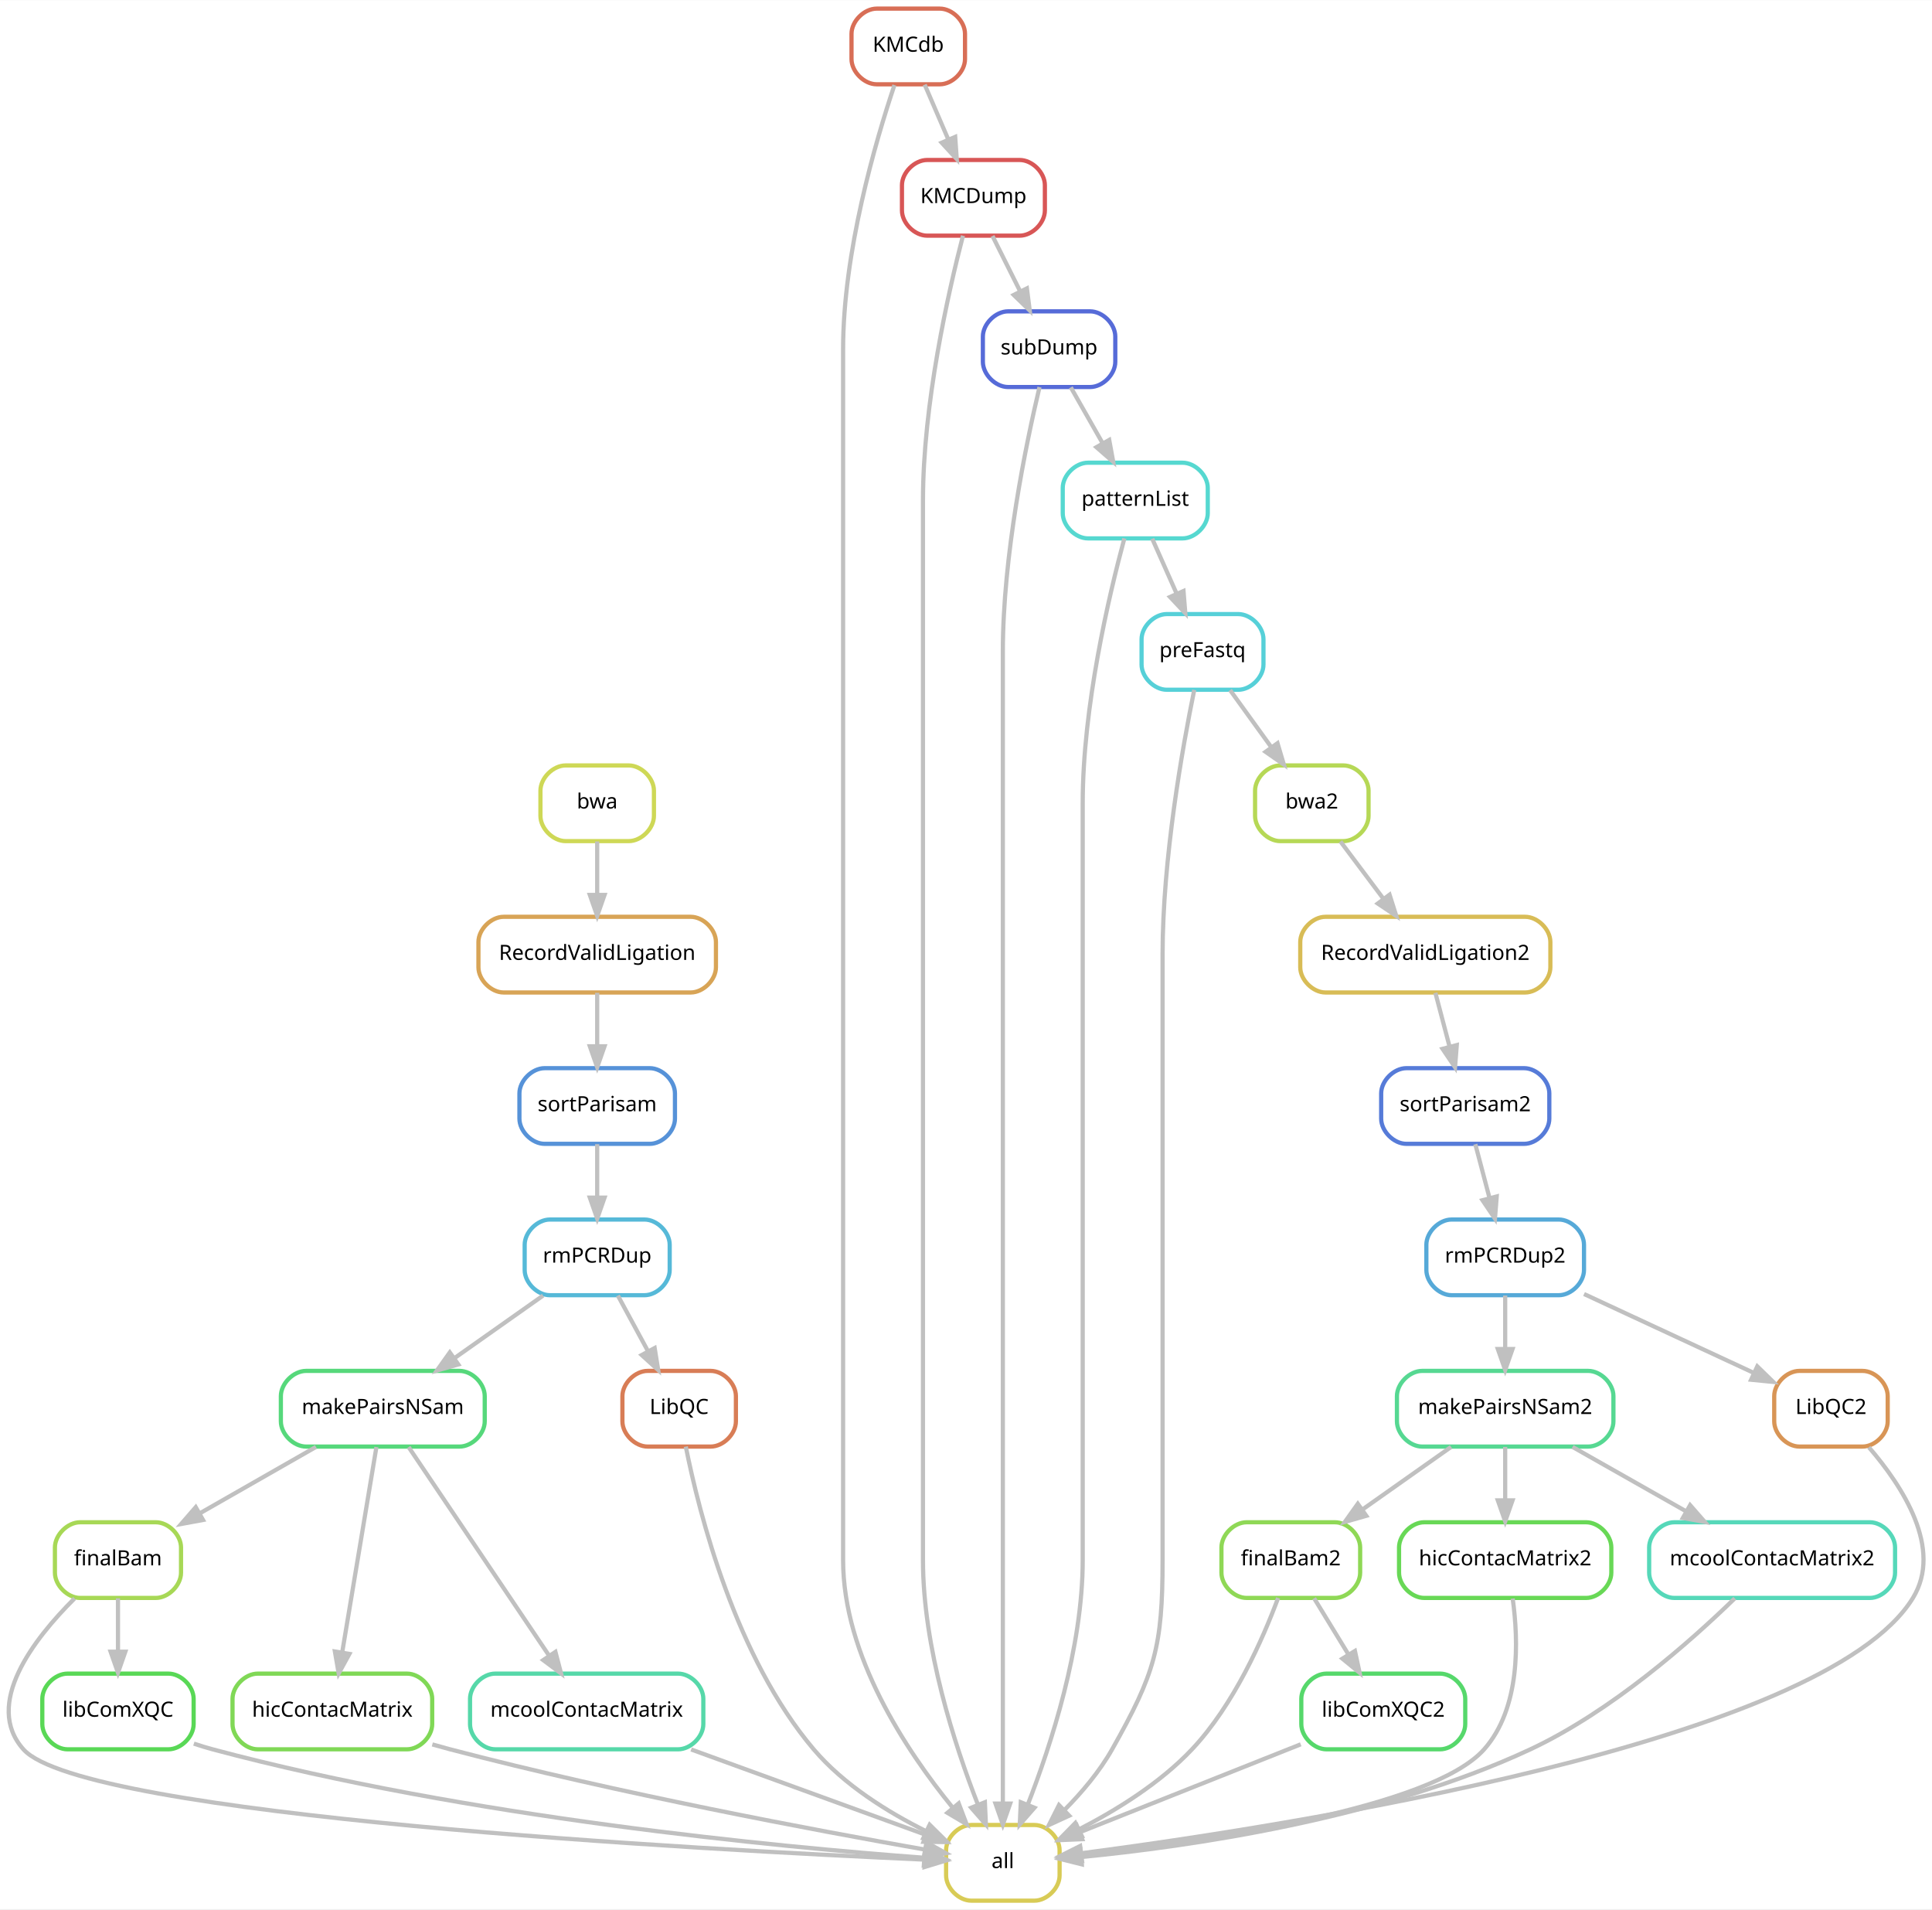
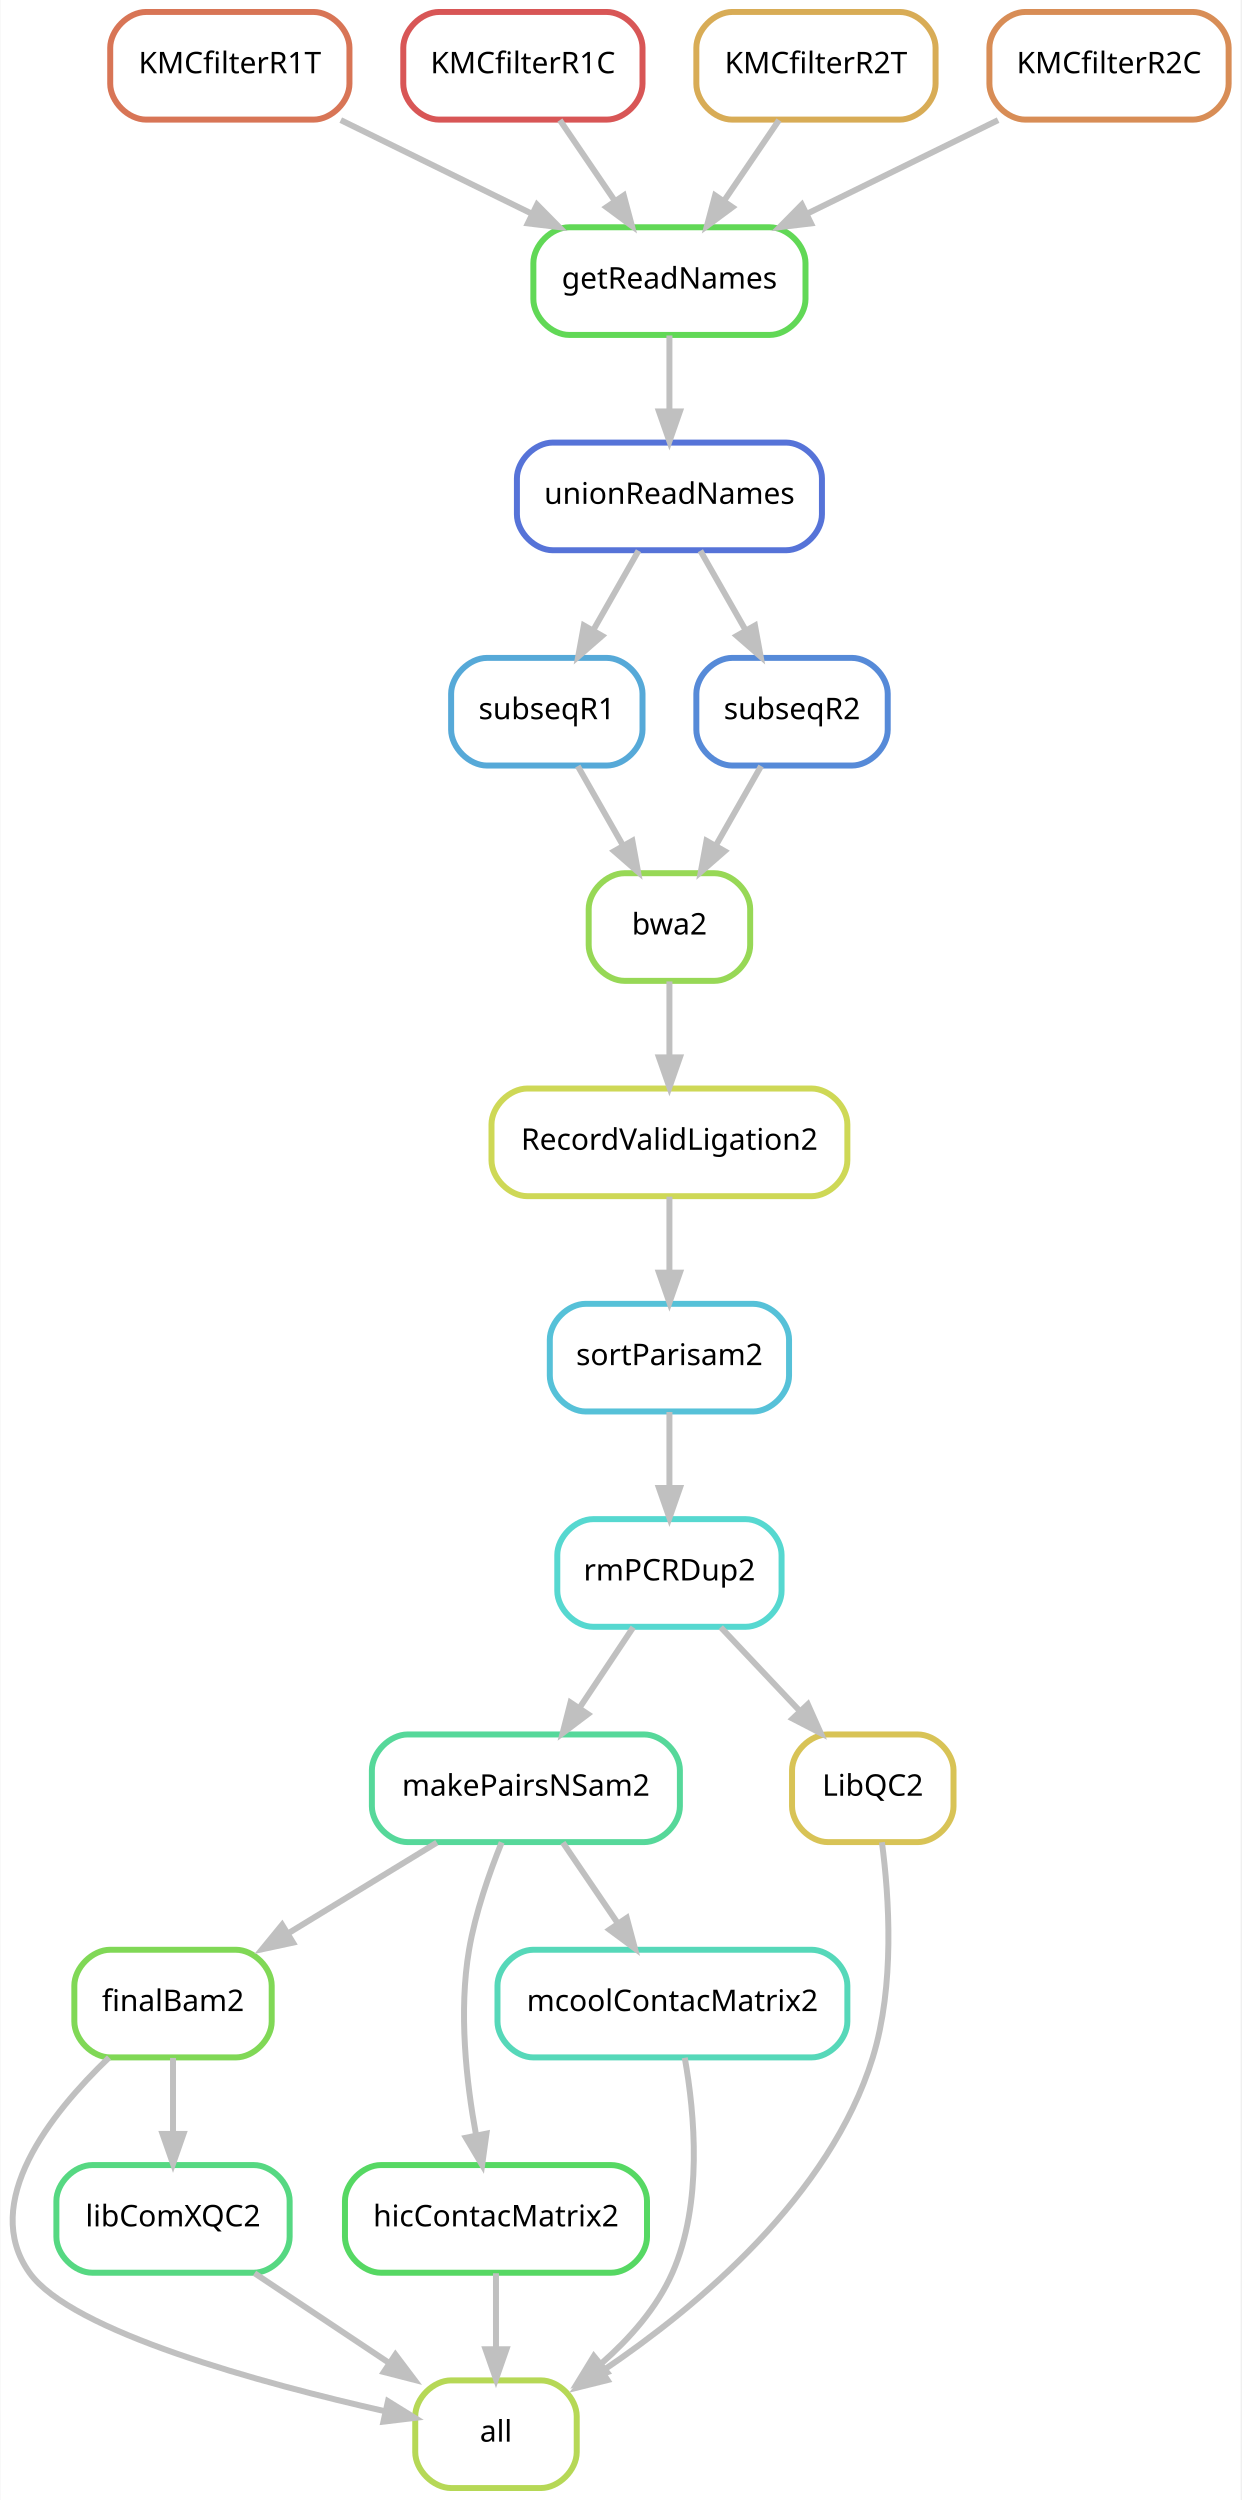
- <svg xmlns="http://www.w3.org/2000/svg" width="919pt" height="908pt" viewBox="0.00 0.00 919.20 908.00">
-   <g id="graph0" class="graph" transform="scale(1 1) rotate(0) translate(4 904)">
-     <polygon fill="#ffffff" stroke="transparent" points="-4,4 -4,-904 915.196,-904 915.196,4 -4,4" />
+ <svg xmlns="http://www.w3.org/2000/svg" width="415pt" height="836pt" viewBox="0.00 0.00 414.71 836.00">
+   <g id="graph0" class="graph" transform="scale(1 1) rotate(0) translate(4 832)">
+     <polygon fill="#ffffff" stroke="transparent" points="-4,4 -4,-832 410.711,-832 410.711,4 -4,4" />
    <g id="node1" class="node">
-       <path fill="none" stroke="#d8cb56" stroke-width="2" d="M488.128,-36C488.128,-36 458.128,-36 458.128,-36 452.128,-36 446.128,-30 446.128,-24 446.128,-24 446.128,-12 446.128,-12 446.128,-6 452.128,0 458.128,0 458.128,0 488.128,0 488.128,0 494.128,0 500.128,-6 500.128,-12 500.128,-12 500.128,-24 500.128,-24 500.128,-30 494.128,-36 488.128,-36" />
-       <text text-anchor="middle" x="473.128" y="-15.5" font-family="sans" font-size="10.00" fill="#000000">all</text>
+       <path fill="none" stroke="#b6d856" stroke-width="2" d="M176.711,-36C176.711,-36 146.711,-36 146.711,-36 140.711,-36 134.711,-30 134.711,-24 134.711,-24 134.711,-12 134.711,-12 134.711,-6 140.711,0 146.711,0 146.711,0 176.711,0 176.711,0 182.711,0 188.711,-6 188.711,-12 188.711,-12 188.711,-24 188.711,-24 188.711,-30 182.711,-36 176.711,-36" />
+       <text text-anchor="middle" x="161.711" y="-15.5" font-family="sans" font-size="10.00" fill="#000000">all</text>
    </g>
    <g id="node2" class="node">
-       <path fill="none" stroke="#a7d856" stroke-width="2" d="M70.128,-180C70.128,-180 34.128,-180 34.128,-180 28.128,-180 22.128,-174 22.128,-168 22.128,-168 22.128,-156 22.128,-156 22.128,-150 28.128,-144 34.128,-144 34.128,-144 70.128,-144 70.128,-144 76.128,-144 82.128,-150 82.128,-156 82.128,-156 82.128,-168 82.128,-168 82.128,-174 76.128,-180 70.128,-180" />
-       <text text-anchor="middle" x="52.128" y="-159.5" font-family="sans" font-size="10.00" fill="#000000">finalBam</text>
+       <path fill="none" stroke="#80d856" stroke-width="2" d="M74.711,-180C74.711,-180 32.711,-180 32.711,-180 26.711,-180 20.711,-174 20.711,-168 20.711,-168 20.711,-156 20.711,-156 20.711,-150 26.711,-144 32.711,-144 32.711,-144 74.711,-144 74.711,-144 80.711,-144 86.711,-150 86.711,-156 86.711,-156 86.711,-168 86.711,-168 86.711,-174 80.711,-180 74.711,-180" />
+       <text text-anchor="middle" x="53.711" y="-159.5" font-family="sans" font-size="10.00" fill="#000000">finalBam2</text>
+     </g>
+     <g id="edge5" class="edge">
+       <path fill="none" stroke="#c0c0c0" stroke-width="2" d="M32.318,-143.96C12.713,-125.202 -10.929,-95.368 5.711,-72 19.763,-52.265 83.29,-35.046 124.817,-25.626" />
+       <polygon fill="#c0c0c0" stroke="#c0c0c0" stroke-width="2" points="125.595,-29.038 134.601,-23.458 124.081,-22.204 125.595,-29.038" />
+     </g>
+     <g id="node17" class="node">
+       <path fill="none" stroke="#56d882" stroke-width="2" d="M80.711,-108C80.711,-108 26.711,-108 26.711,-108 20.711,-108 14.711,-102 14.711,-96 14.711,-96 14.711,-84 14.711,-84 14.711,-78 20.711,-72 26.711,-72 26.711,-72 80.711,-72 80.711,-72 86.711,-72 92.711,-78 92.711,-84 92.711,-84 92.711,-96 92.711,-96 92.711,-102 86.711,-108 80.711,-108" />
+       <text text-anchor="middle" x="53.711" y="-87.5" font-family="sans" font-size="10.00" fill="#000000">libComXQC2</text>
+     </g>
+     <g id="edge21" class="edge">
+       <path fill="none" stroke="#c0c0c0" stroke-width="2" d="M53.711,-143.831C53.711,-136.131 53.711,-126.974 53.711,-118.417" />
+       <polygon fill="#c0c0c0" stroke="#c0c0c0" stroke-width="2" points="57.211,-118.413 53.711,-108.413 50.211,-118.413 57.211,-118.413" />
+     </g>
+     <g id="node3" class="node">
+       <path fill="none" stroke="#56d89a" stroke-width="2" d="M211.211,-252C211.211,-252 132.211,-252 132.211,-252 126.211,-252 120.211,-246 120.211,-240 120.211,-240 120.211,-228 120.211,-228 120.211,-222 126.211,-216 132.211,-216 132.211,-216 211.211,-216 211.211,-216 217.211,-216 223.211,-222 223.211,-228 223.211,-228 223.211,-240 223.211,-240 223.211,-246 217.211,-252 211.211,-252" />
+       <text text-anchor="middle" x="171.711" y="-231.5" font-family="sans" font-size="10.00" fill="#000000">makePairsNSam2</text>
+     </g>
+     <g id="edge6" class="edge">
+       <path fill="none" stroke="#c0c0c0" stroke-width="2" d="M141.935,-215.831C126.842,-206.622 108.335,-195.33 92.177,-185.471" />
+       <polygon fill="#c0c0c0" stroke="#c0c0c0" stroke-width="2" points="93.837,-182.384 83.478,-180.163 90.191,-188.359 93.837,-182.384" />
+     </g>
+     <g id="node18" class="node">
+       <path fill="none" stroke="#56d863" stroke-width="2" d="M200.211,-108C200.211,-108 123.211,-108 123.211,-108 117.211,-108 111.211,-102 111.211,-96 111.211,-96 111.211,-84 111.211,-84 111.211,-78 117.211,-72 123.211,-72 123.211,-72 200.211,-72 200.211,-72 206.211,-72 212.211,-78 212.211,-84 212.211,-84 212.211,-96 212.211,-96 212.211,-102 206.211,-108 200.211,-108" />
+       <text text-anchor="middle" x="161.711" y="-87.5" font-family="sans" font-size="10.00" fill="#000000">hicContacMatrix2</text>
+     </g>
+     <g id="edge22" class="edge">
+       <path fill="none" stroke="#c0c0c0" stroke-width="2" d="M163.619,-215.917C159.455,-205.618 154.819,-192.344 152.711,-180 149.191,-159.394 151.766,-135.881 155.049,-118.057" />
+       <polygon fill="#c0c0c0" stroke="#c0c0c0" stroke-width="2" points="158.525,-118.524 157.079,-108.028 151.664,-117.135 158.525,-118.524" />
+     </g>
+     <g id="node19" class="node">
+       <path fill="none" stroke="#56d8b9" stroke-width="2" d="M267.211,-180C267.211,-180 174.211,-180 174.211,-180 168.211,-180 162.211,-174 162.211,-168 162.211,-168 162.211,-156 162.211,-156 162.211,-150 168.211,-144 174.211,-144 174.211,-144 267.211,-144 267.211,-144 273.211,-144 279.211,-150 279.211,-156 279.211,-156 279.211,-168 279.211,-168 279.211,-174 273.211,-180 267.211,-180" />
+       <text text-anchor="middle" x="220.711" y="-159.5" font-family="sans" font-size="10.00" fill="#000000">mcoolContacMatrix2</text>
+     </g>
+     <g id="edge23" class="edge">
+       <path fill="none" stroke="#c0c0c0" stroke-width="2" d="M184.076,-215.831C189.662,-207.623 196.374,-197.761 202.518,-188.732" />
+       <polygon fill="#c0c0c0" stroke="#c0c0c0" stroke-width="2" points="205.447,-190.65 208.18,-180.413 199.66,-186.711 205.447,-190.65" />
+     </g>
+     <g id="node4" class="node">
+       <path fill="none" stroke="#56d8d0" stroke-width="2" d="M245.211,-324C245.211,-324 194.211,-324 194.211,-324 188.211,-324 182.211,-318 182.211,-312 182.211,-312 182.211,-300 182.211,-300 182.211,-294 188.211,-288 194.211,-288 194.211,-288 245.211,-288 245.211,-288 251.211,-288 257.211,-294 257.211,-300 257.211,-300 257.211,-312 257.211,-312 257.211,-318 251.211,-324 245.211,-324" />
+       <text text-anchor="middle" x="219.711" y="-303.5" font-family="sans" font-size="10.00" fill="#000000">rmPCRDup2</text>
    </g>
    <g id="edge7" class="edge">
-       <path fill="none" stroke="#c0c0c0" stroke-width="2" d="M31.486,-143.772C11.899,-124.312 -11.929,-93.393 7.128,-72 35.541,-40.104 330.35,-24.22 435.843,-19.525" />
-       <polygon fill="#c0c0c0" stroke="#c0c0c0" stroke-width="2" points="436.186,-23.014 446.024,-19.081 435.881,-16.02 436.186,-23.014" />
+       <path fill="none" stroke="#c0c0c0" stroke-width="2" d="M207.599,-287.831C202.183,-279.708 195.687,-269.964 189.719,-261.012" />
+       <polygon fill="#c0c0c0" stroke="#c0c0c0" stroke-width="2" points="192.446,-258.792 183.987,-252.413 186.621,-262.675 192.446,-258.792" />
+     </g>
+     <g id="node16" class="node">
+       <path fill="none" stroke="#d8c356" stroke-width="2" d="M302.711,-252C302.711,-252 272.711,-252 272.711,-252 266.711,-252 260.711,-246 260.711,-240 260.711,-240 260.711,-228 260.711,-228 260.711,-222 266.711,-216 272.711,-216 272.711,-216 302.711,-216 302.711,-216 308.711,-216 314.711,-222 314.711,-228 314.711,-228 314.711,-240 314.711,-240 314.711,-246 308.711,-252 302.711,-252" />
+       <text text-anchor="middle" x="287.711" y="-231.5" font-family="sans" font-size="10.00" fill="#000000">LibQC2</text>
+     </g>
+     <g id="edge20" class="edge">
+       <path fill="none" stroke="#c0c0c0" stroke-width="2" d="M236.87,-287.831C244.862,-279.369 254.515,-269.149 263.253,-259.897" />
+       <polygon fill="#c0c0c0" stroke="#c0c0c0" stroke-width="2" points="265.999,-262.087 270.321,-252.413 260.91,-257.28 265.999,-262.087" />
+     </g>
+     <g id="node5" class="node">
+       <path fill="none" stroke="#56c1d8" stroke-width="2" d="M247.711,-396C247.711,-396 191.711,-396 191.711,-396 185.711,-396 179.711,-390 179.711,-384 179.711,-384 179.711,-372 179.711,-372 179.711,-366 185.711,-360 191.711,-360 191.711,-360 247.711,-360 247.711,-360 253.711,-360 259.711,-366 259.711,-372 259.711,-372 259.711,-384 259.711,-384 259.711,-390 253.711,-396 247.711,-396" />
+       <text text-anchor="middle" x="219.711" y="-375.5" font-family="sans" font-size="10.00" fill="#000000">sortParisam2</text>
+     </g>
+     <g id="edge8" class="edge">
+       <path fill="none" stroke="#c0c0c0" stroke-width="2" d="M219.711,-359.831C219.711,-352.131 219.711,-342.974 219.711,-334.417" />
+       <polygon fill="#c0c0c0" stroke="#c0c0c0" stroke-width="2" points="223.211,-334.413 219.711,-324.413 216.211,-334.413 223.211,-334.413" />
+     </g>
+     <g id="node6" class="node">
+       <path fill="none" stroke="#ced856" stroke-width="2" d="M267.211,-468C267.211,-468 172.211,-468 172.211,-468 166.211,-468 160.211,-462 160.211,-456 160.211,-456 160.211,-444 160.211,-444 160.211,-438 166.211,-432 172.211,-432 172.211,-432 267.211,-432 267.211,-432 273.211,-432 279.211,-438 279.211,-444 279.211,-444 279.211,-456 279.211,-456 279.211,-462 273.211,-468 267.211,-468" />
+       <text text-anchor="middle" x="219.711" y="-447.5" font-family="sans" font-size="10.00" fill="#000000">RecordValidLigation2</text>
+     </g>
+     <g id="edge9" class="edge">
+       <path fill="none" stroke="#c0c0c0" stroke-width="2" d="M219.711,-431.831C219.711,-424.131 219.711,-414.974 219.711,-406.417" />
+       <polygon fill="#c0c0c0" stroke="#c0c0c0" stroke-width="2" points="223.211,-406.413 219.711,-396.413 216.211,-406.413 223.211,-406.413" />
+     </g>
+     <g id="node7" class="node">
+       <path fill="none" stroke="#97d856" stroke-width="2" d="M234.711,-540C234.711,-540 204.711,-540 204.711,-540 198.711,-540 192.711,-534 192.711,-528 192.711,-528 192.711,-516 192.711,-516 192.711,-510 198.711,-504 204.711,-504 204.711,-504 234.711,-504 234.711,-504 240.711,-504 246.711,-510 246.711,-516 246.711,-516 246.711,-528 246.711,-528 246.711,-534 240.711,-540 234.711,-540" />
+       <text text-anchor="middle" x="219.711" y="-519.5" font-family="sans" font-size="10.00" fill="#000000">bwa2</text>
+     </g>
+     <g id="edge10" class="edge">
+       <path fill="none" stroke="#c0c0c0" stroke-width="2" d="M219.711,-503.831C219.711,-496.131 219.711,-486.974 219.711,-478.417" />
+       <polygon fill="#c0c0c0" stroke="#c0c0c0" stroke-width="2" points="223.211,-478.413 219.711,-468.413 216.211,-478.413 223.211,-478.413" />
+     </g>
+     <g id="node8" class="node">
+       <path fill="none" stroke="#56a9d8" stroke-width="2" d="M198.711,-612C198.711,-612 158.711,-612 158.711,-612 152.711,-612 146.711,-606 146.711,-600 146.711,-600 146.711,-588 146.711,-588 146.711,-582 152.711,-576 158.711,-576 158.711,-576 198.711,-576 198.711,-576 204.711,-576 210.711,-582 210.711,-588 210.711,-588 210.711,-600 210.711,-600 210.711,-606 204.711,-612 198.711,-612" />
+       <text text-anchor="middle" x="178.711" y="-591.5" font-family="sans" font-size="10.00" fill="#000000">subseqR1</text>
+     </g>
+     <g id="edge11" class="edge">
+       <path fill="none" stroke="#c0c0c0" stroke-width="2" d="M189.057,-575.831C193.635,-567.793 199.116,-558.167 204.17,-549.292" />
+       <polygon fill="#c0c0c0" stroke="#c0c0c0" stroke-width="2" points="207.319,-550.835 209.226,-540.413 201.236,-547.371 207.319,-550.835" />
    </g>
    <g id="node9" class="node">
-       <path fill="none" stroke="#59d856" stroke-width="2" d="M76.128,-108C76.128,-108 28.128,-108 28.128,-108 22.128,-108 16.128,-102 16.128,-96 16.128,-96 16.128,-84 16.128,-84 16.128,-78 22.128,-72 28.128,-72 28.128,-72 76.128,-72 76.128,-72 82.128,-72 88.128,-78 88.128,-84 88.128,-84 88.128,-96 88.128,-96 88.128,-102 82.128,-108 76.128,-108" />
-       <text text-anchor="middle" x="52.128" y="-87.5" font-family="sans" font-size="10.00" fill="#000000">libComXQC</text>
+       <path fill="none" stroke="#5673d8" stroke-width="2" d="M258.711,-684C258.711,-684 180.711,-684 180.711,-684 174.711,-684 168.711,-678 168.711,-672 168.711,-672 168.711,-660 168.711,-660 168.711,-654 174.711,-648 180.711,-648 180.711,-648 258.711,-648 258.711,-648 264.711,-648 270.711,-654 270.711,-660 270.711,-660 270.711,-672 270.711,-672 270.711,-678 264.711,-684 258.711,-684" />
+       <text text-anchor="middle" x="219.711" y="-663.5" font-family="sans" font-size="10.00" fill="#000000">unionReadNames</text>
    </g>
-     <g id="edge22" class="edge">
-       <path fill="none" stroke="#c0c0c0" stroke-width="2" d="M52.128,-143.831C52.128,-136.131 52.128,-126.974 52.128,-118.417" />
-       <polygon fill="#c0c0c0" stroke="#c0c0c0" stroke-width="2" points="55.628,-118.413 52.128,-108.413 48.628,-118.413 55.628,-118.413" />
+     <g id="edge13" class="edge">
+       <path fill="none" stroke="#c0c0c0" stroke-width="2" d="M209.365,-647.831C204.787,-639.793 199.306,-630.167 194.252,-621.292" />
+       <polygon fill="#c0c0c0" stroke="#c0c0c0" stroke-width="2" points="197.186,-619.371 189.196,-612.413 191.103,-622.835 197.186,-619.371" />
    </g>
-     <g id="node3" class="node">
-       <path fill="none" stroke="#56d87b" stroke-width="2" d="M214.628,-252C214.628,-252 141.628,-252 141.628,-252 135.628,-252 129.628,-246 129.628,-240 129.628,-240 129.628,-228 129.628,-228 129.628,-222 135.628,-216 141.628,-216 141.628,-216 214.628,-216 214.628,-216 220.628,-216 226.628,-222 226.628,-228 226.628,-228 226.628,-240 226.628,-240 226.628,-246 220.628,-252 214.628,-252" />
-       <text text-anchor="middle" x="178.128" y="-231.5" font-family="sans" font-size="10.00" fill="#000000">makePairsNSam</text>
+     <g id="node15" class="node">
+       <path fill="none" stroke="#568ad8" stroke-width="2" d="M280.711,-612C280.711,-612 240.711,-612 240.711,-612 234.711,-612 228.711,-606 228.711,-600 228.711,-600 228.711,-588 228.711,-588 228.711,-582 234.711,-576 240.711,-576 240.711,-576 280.711,-576 280.711,-576 286.711,-576 292.711,-582 292.711,-588 292.711,-588 292.711,-600 292.711,-600 292.711,-606 286.711,-612 280.711,-612" />
+       <text text-anchor="middle" x="260.711" y="-591.5" font-family="sans" font-size="10.00" fill="#000000">subseqR2</text>
+     </g>
+     <g id="edge19" class="edge">
+       <path fill="none" stroke="#c0c0c0" stroke-width="2" d="M230.057,-647.831C234.635,-639.793 240.116,-630.167 245.17,-621.292" />
+       <polygon fill="#c0c0c0" stroke="#c0c0c0" stroke-width="2" points="248.319,-622.835 250.226,-612.413 242.236,-619.371 248.319,-622.835" />
+     </g>
+     <g id="node10" class="node">
+       <path fill="none" stroke="#61d856" stroke-width="2" d="M253.211,-756C253.211,-756 186.211,-756 186.211,-756 180.211,-756 174.211,-750 174.211,-744 174.211,-744 174.211,-732 174.211,-732 174.211,-726 180.211,-720 186.211,-720 186.211,-720 253.211,-720 253.211,-720 259.211,-720 265.211,-726 265.211,-732 265.211,-732 265.211,-744 265.211,-744 265.211,-750 259.211,-756 253.211,-756" />
+       <text text-anchor="middle" x="219.711" y="-735.5" font-family="sans" font-size="10.00" fill="#000000">getReadNames</text>
+     </g>
+     <g id="edge14" class="edge">
+       <path fill="none" stroke="#c0c0c0" stroke-width="2" d="M219.711,-719.831C219.711,-712.131 219.711,-702.974 219.711,-694.417" />
+       <polygon fill="#c0c0c0" stroke="#c0c0c0" stroke-width="2" points="223.211,-694.413 219.711,-684.413 216.211,-694.413 223.211,-694.413" />
+     </g>
+     <g id="node11" class="node">
+       <path fill="none" stroke="#d87556" stroke-width="2" d="M100.711,-828C100.711,-828 44.711,-828 44.711,-828 38.711,-828 32.711,-822 32.711,-816 32.711,-816 32.711,-804 32.711,-804 32.711,-798 38.711,-792 44.711,-792 44.711,-792 100.711,-792 100.711,-792 106.711,-792 112.711,-798 112.711,-804 112.711,-804 112.711,-816 112.711,-816 112.711,-822 106.711,-828 100.711,-828" />
+       <text text-anchor="middle" x="72.711" y="-807.5" font-family="sans" font-size="10.00" fill="#000000">KMCfilterR1T</text>
+     </g>
+     <g id="edge18" class="edge">
+       <path fill="none" stroke="#c0c0c0" stroke-width="2" d="M109.805,-791.831C129.203,-782.33 153.128,-770.612 173.697,-760.537" />
+       <polygon fill="#c0c0c0" stroke="#c0c0c0" stroke-width="2" points="175.442,-763.58 182.883,-756.038 172.363,-757.293 175.442,-763.58" />
+     </g>
+     <g id="node12" class="node">
+       <path fill="none" stroke="#d85656" stroke-width="2" d="M198.711,-828C198.711,-828 142.711,-828 142.711,-828 136.711,-828 130.711,-822 130.711,-816 130.711,-816 130.711,-804 130.711,-804 130.711,-798 136.711,-792 142.711,-792 142.711,-792 198.711,-792 198.711,-792 204.711,-792 210.711,-798 210.711,-804 210.711,-804 210.711,-816 210.711,-816 210.711,-822 204.711,-828 198.711,-828" />
+       <text text-anchor="middle" x="170.711" y="-807.5" font-family="sans" font-size="10.00" fill="#000000">KMCfilterR1C</text>
+     </g>
+     <g id="edge15" class="edge">
+       <path fill="none" stroke="#c0c0c0" stroke-width="2" d="M183.076,-791.831C188.662,-783.623 195.374,-773.761 201.518,-764.732" />
+       <polygon fill="#c0c0c0" stroke="#c0c0c0" stroke-width="2" points="204.447,-766.65 207.18,-756.413 198.66,-762.711 204.447,-766.65" />
+     </g>
+     <g id="node13" class="node">
+       <path fill="none" stroke="#d8ac56" stroke-width="2" d="M296.711,-828C296.711,-828 240.711,-828 240.711,-828 234.711,-828 228.711,-822 228.711,-816 228.711,-816 228.711,-804 228.711,-804 228.711,-798 234.711,-792 240.711,-792 240.711,-792 296.711,-792 296.711,-792 302.711,-792 308.711,-798 308.711,-804 308.711,-804 308.711,-816 308.711,-816 308.711,-822 302.711,-828 296.711,-828" />
+       <text text-anchor="middle" x="268.711" y="-807.5" font-family="sans" font-size="10.00" fill="#000000">KMCfilterR2T</text>
+     </g>
+     <g id="edge17" class="edge">
+       <path fill="none" stroke="#c0c0c0" stroke-width="2" d="M256.346,-791.831C250.76,-783.623 244.048,-773.761 237.904,-764.732" />
+       <polygon fill="#c0c0c0" stroke="#c0c0c0" stroke-width="2" points="240.762,-762.711 232.242,-756.413 234.975,-766.65 240.762,-762.711" />
+     </g>
+     <g id="node14" class="node">
+       <path fill="none" stroke="#d88d56" stroke-width="2" d="M394.711,-828C394.711,-828 338.711,-828 338.711,-828 332.711,-828 326.711,-822 326.711,-816 326.711,-816 326.711,-804 326.711,-804 326.711,-798 332.711,-792 338.711,-792 338.711,-792 394.711,-792 394.711,-792 400.711,-792 406.711,-798 406.711,-804 406.711,-804 406.711,-816 406.711,-816 406.711,-822 400.711,-828 394.711,-828" />
+       <text text-anchor="middle" x="366.711" y="-807.5" font-family="sans" font-size="10.00" fill="#000000">KMCfilterR2C</text>
    </g>
    <g id="edge16" class="edge">
-       <path fill="none" stroke="#c0c0c0" stroke-width="2" d="M146.333,-215.831C129.571,-206.253 108.866,-194.422 91.14,-184.292" />
-       <polygon fill="#c0c0c0" stroke="#c0c0c0" stroke-width="2" points="92.597,-181.094 82.178,-179.172 89.124,-187.172 92.597,-181.094" />
+       <path fill="none" stroke="#c0c0c0" stroke-width="2" d="M329.617,-791.831C310.218,-782.33 286.294,-770.612 265.725,-760.537" />
+       <polygon fill="#c0c0c0" stroke="#c0c0c0" stroke-width="2" points="267.059,-757.293 256.538,-756.038 263.98,-763.58 267.059,-757.293" />
    </g>
-     <g id="node10" class="node">
-       <path fill="none" stroke="#80d856" stroke-width="2" d="M189.628,-108C189.628,-108 118.628,-108 118.628,-108 112.628,-108 106.628,-102 106.628,-96 106.628,-96 106.628,-84 106.628,-84 106.628,-78 112.628,-72 118.628,-72 118.628,-72 189.628,-72 189.628,-72 195.628,-72 201.628,-78 201.628,-84 201.628,-84 201.628,-96 201.628,-96 201.628,-102 195.628,-108 189.628,-108" />
-       <text text-anchor="middle" x="154.128" y="-87.5" font-family="sans" font-size="10.00" fill="#000000">hicContacMatrix</text>
+     <g id="edge12" class="edge">
+       <path fill="none" stroke="#c0c0c0" stroke-width="2" d="M250.365,-575.831C245.787,-567.793 240.306,-558.167 235.252,-549.292" />
+       <polygon fill="#c0c0c0" stroke="#c0c0c0" stroke-width="2" points="238.186,-547.371 230.196,-540.413 232.103,-550.835 238.186,-547.371" />
    </g>
-     <g id="edge23" class="edge">
-       <path fill="none" stroke="#c0c0c0" stroke-width="2" d="M175.088,-215.762C170.977,-191.093 163.605,-146.86 158.79,-117.973" />
-       <polygon fill="#c0c0c0" stroke="#c0c0c0" stroke-width="2" points="162.239,-117.378 157.143,-108.09 155.335,-118.529 162.239,-117.378" />
+     <g id="edge3" class="edge">
+       <path fill="none" stroke="#c0c0c0" stroke-width="2" d="M290.77,-215.949C293.207,-197.441 295.116,-168.042 287.711,-144 273.436,-97.653 229.397,-60.821 197.399,-39.229" />
+       <polygon fill="#c0c0c0" stroke="#c0c0c0" stroke-width="2" points="199.01,-36.101 188.728,-33.548 195.174,-41.956 199.01,-36.101" />
    </g>
-     <g id="node11" class="node">
-       <path fill="none" stroke="#56d8a9" stroke-width="2" d="M318.628,-108C318.628,-108 231.628,-108 231.628,-108 225.628,-108 219.628,-102 219.628,-96 219.628,-96 219.628,-84 219.628,-84 219.628,-78 225.628,-72 231.628,-72 231.628,-72 318.628,-72 318.628,-72 324.628,-72 330.628,-78 330.628,-84 330.628,-84 330.628,-96 330.628,-96 330.628,-102 324.628,-108 318.628,-108" />
-       <text text-anchor="middle" x="275.128" y="-87.5" font-family="sans" font-size="10.00" fill="#000000">mcoolContacMatrix</text>
+     <g id="edge4" class="edge">
+       <path fill="none" stroke="#c0c0c0" stroke-width="2" d="M80.964,-71.831C94.65,-62.707 111.402,-51.539 126.094,-41.745" />
+       <polygon fill="#c0c0c0" stroke="#c0c0c0" stroke-width="2" points="128.088,-44.622 134.467,-36.163 124.205,-38.798 128.088,-44.622" />
    </g>
-     <g id="edge24" class="edge">
-       <path fill="none" stroke="#c0c0c0" stroke-width="2" d="M190.413,-215.762C207.322,-190.66 237.876,-145.302 257.3,-116.467" />
-       <polygon fill="#c0c0c0" stroke="#c0c0c0" stroke-width="2" points="260.259,-118.339 262.943,-108.09 254.453,-114.428 260.259,-118.339" />
-     </g>
-     <g id="node4" class="node">
-       <path fill="none" stroke="#56b9d8" stroke-width="2" d="M302.628,-324C302.628,-324 257.628,-324 257.628,-324 251.628,-324 245.628,-318 245.628,-312 245.628,-312 245.628,-300 245.628,-300 245.628,-294 251.628,-288 257.628,-288 257.628,-288 302.628,-288 302.628,-288 308.628,-288 314.628,-294 314.628,-300 314.628,-300 314.628,-312 314.628,-312 314.628,-318 308.628,-324 302.628,-324" />
-       <text text-anchor="middle" x="280.128" y="-303.5" font-family="sans" font-size="10.00" fill="#000000">rmPCRDup</text>
-     </g>
-     <g id="edge17" class="edge">
-       <path fill="none" stroke="#c0c0c0" stroke-width="2" d="M254.389,-287.831C241.584,-278.793 225.937,-267.748 212.156,-258.02" />
-       <polygon fill="#c0c0c0" stroke="#c0c0c0" stroke-width="2" points="214.047,-255.07 203.859,-252.163 210.01,-260.789 214.047,-255.07" />
-     </g>
-     <g id="node8" class="node">
-       <path fill="none" stroke="#d87d56" stroke-width="2" d="M334.128,-252C334.128,-252 304.128,-252 304.128,-252 298.128,-252 292.128,-246 292.128,-240 292.128,-240 292.128,-228 292.128,-228 292.128,-222 298.128,-216 304.128,-216 304.128,-216 334.128,-216 334.128,-216 340.128,-216 346.128,-222 346.128,-228 346.128,-228 346.128,-240 346.128,-240 346.128,-246 340.128,-252 334.128,-252" />
-       <text text-anchor="middle" x="319.128" y="-231.5" font-family="sans" font-size="10.00" fill="#000000">LibQC</text>
-     </g>
-     <g id="edge21" class="edge">
-       <path fill="none" stroke="#c0c0c0" stroke-width="2" d="M289.969,-287.831C294.324,-279.793 299.538,-270.167 304.345,-261.292" />
-       <polygon fill="#c0c0c0" stroke="#c0c0c0" stroke-width="2" points="307.469,-262.873 309.154,-252.413 301.314,-259.539 307.469,-262.873" />
-     </g>
-     <g id="node5" class="node">
-       <path fill="none" stroke="#5692d8" stroke-width="2" d="M305.128,-396C305.128,-396 255.128,-396 255.128,-396 249.128,-396 243.128,-390 243.128,-384 243.128,-384 243.128,-372 243.128,-372 243.128,-366 249.128,-360 255.128,-360 255.128,-360 305.128,-360 305.128,-360 311.128,-360 317.128,-366 317.128,-372 317.128,-372 317.128,-384 317.128,-384 317.128,-390 311.128,-396 305.128,-396" />
-       <text text-anchor="middle" x="280.128" y="-375.5" font-family="sans" font-size="10.00" fill="#000000">sortParisam</text>
-     </g>
-     <g id="edge18" class="edge">
-       <path fill="none" stroke="#c0c0c0" stroke-width="2" d="M280.128,-359.831C280.128,-352.131 280.128,-342.974 280.128,-334.417" />
-       <polygon fill="#c0c0c0" stroke="#c0c0c0" stroke-width="2" points="283.628,-334.413 280.128,-324.413 276.628,-334.413 283.628,-334.413" />
-     </g>
-     <g id="node6" class="node">
-       <path fill="none" stroke="#d8a456" stroke-width="2" d="M324.628,-468C324.628,-468 235.628,-468 235.628,-468 229.628,-468 223.628,-462 223.628,-456 223.628,-456 223.628,-444 223.628,-444 223.628,-438 229.628,-432 235.628,-432 235.628,-432 324.628,-432 324.628,-432 330.628,-432 336.628,-438 336.628,-444 336.628,-444 336.628,-456 336.628,-456 336.628,-462 330.628,-468 324.628,-468" />
-       <text text-anchor="middle" x="280.128" y="-447.5" font-family="sans" font-size="10.00" fill="#000000">RecordValidLigation</text>
-     </g>
-     <g id="edge19" class="edge">
-       <path fill="none" stroke="#c0c0c0" stroke-width="2" d="M280.128,-431.831C280.128,-424.131 280.128,-414.974 280.128,-406.417" />
-       <polygon fill="#c0c0c0" stroke="#c0c0c0" stroke-width="2" points="283.628,-406.413 280.128,-396.413 276.628,-406.413 283.628,-406.413" />
-     </g>
-     <g id="node7" class="node">
-       <path fill="none" stroke="#ced856" stroke-width="2" d="M295.128,-540C295.128,-540 265.128,-540 265.128,-540 259.128,-540 253.128,-534 253.128,-528 253.128,-528 253.128,-516 253.128,-516 253.128,-510 259.128,-504 265.128,-504 265.128,-504 295.128,-504 295.128,-504 301.128,-504 307.128,-510 307.128,-516 307.128,-516 307.128,-528 307.128,-528 307.128,-534 301.128,-540 295.128,-540" />
-       <text text-anchor="middle" x="280.128" y="-519.5" font-family="sans" font-size="10.00" fill="#000000">bwa</text>
-     </g>
-     <g id="edge20" class="edge">
-       <path fill="none" stroke="#c0c0c0" stroke-width="2" d="M280.128,-503.831C280.128,-496.131 280.128,-486.974 280.128,-478.417" />
-       <polygon fill="#c0c0c0" stroke="#c0c0c0" stroke-width="2" points="283.628,-478.413 280.128,-468.413 276.628,-478.413 283.628,-478.413" />
-     </g>
-     <g id="edge13" class="edge">
-       <path fill="none" stroke="#c0c0c0" stroke-width="2" d="M322.287,-215.987C328.714,-183.832 345.968,-115.822 383.128,-72 397.479,-55.076 418.541,-42.034 436.683,-33.011" />
-       <polygon fill="#c0c0c0" stroke="#c0c0c0" stroke-width="2" points="438.319,-36.108 445.852,-28.659 435.317,-29.785 438.319,-36.108" />
-     </g>
-     <g id="edge5" class="edge">
-       <path fill="none" stroke="#c0c0c0" stroke-width="2" d="M88.226,-74.703C91.209,-73.702 94.202,-72.783 97.128,-72 218.369,-39.543 367.153,-25.5 435.518,-20.43" />
-       <polygon fill="#c0c0c0" stroke="#c0c0c0" stroke-width="2" points="436.06,-23.901 445.784,-19.692 435.558,-16.919 436.06,-23.901" />
-     </g>
-     <g id="edge9" class="edge">
-       <path fill="none" stroke="#c0c0c0" stroke-width="2" d="M201.684,-74.327C204.532,-73.509 207.362,-72.726 210.128,-72 289.845,-51.07 384.909,-33.291 436.089,-24.296" />
-       <polygon fill="#c0c0c0" stroke="#c0c0c0" stroke-width="2" points="436.773,-27.729 446.023,-22.563 435.571,-20.833 436.773,-27.729" />
+     <g id="edge2" class="edge">
+       <path fill="none" stroke="#c0c0c0" stroke-width="2" d="M161.711,-71.831C161.711,-64.131 161.711,-54.974 161.711,-46.417" />
+       <polygon fill="#c0c0c0" stroke="#c0c0c0" stroke-width="2" points="165.211,-46.413 161.711,-36.413 158.211,-46.413 165.211,-46.413" />
    </g>
    <g id="edge1" class="edge">
-       <path fill="none" stroke="#c0c0c0" stroke-width="2" d="M324.836,-71.924C359.464,-59.332 404.894,-42.812 436.3,-31.392" />
-       <polygon fill="#c0c0c0" stroke="#c0c0c0" stroke-width="2" points="437.771,-34.581 445.973,-27.875 435.379,-28.003 437.771,-34.581" />
-     </g>
-     <g id="node12" class="node">
-       <path fill="none" stroke="#d86e56" stroke-width="2" d="M443.128,-900C443.128,-900 413.128,-900 413.128,-900 407.128,-900 401.128,-894 401.128,-888 401.128,-888 401.128,-876 401.128,-876 401.128,-870 407.128,-864 413.128,-864 413.128,-864 443.128,-864 443.128,-864 449.128,-864 455.128,-870 455.128,-876 455.128,-876 455.128,-888 455.128,-888 455.128,-894 449.128,-900 443.128,-900" />
-       <text text-anchor="middle" x="428.128" y="-879.5" font-family="sans" font-size="10.00" fill="#000000">KMCdb</text>
-     </g>
-     <g id="edge10" class="edge">
-       <path fill="none" stroke="#c0c0c0" stroke-width="2" d="M421.554,-863.632C412.454,-836.522 397.128,-784.031 397.128,-738 397.128,-738 397.128,-738 397.128,-162 397.128,-116.656 426.966,-71.6 449.251,-44.273" />
-       <polygon fill="#c0c0c0" stroke="#c0c0c0" stroke-width="2" points="452.129,-46.289 455.882,-36.381 446.769,-41.786 452.129,-46.289" />
-     </g>
-     <g id="node13" class="node">
-       <path fill="none" stroke="#d85656" stroke-width="2" d="M481.128,-828C481.128,-828 437.128,-828 437.128,-828 431.128,-828 425.128,-822 425.128,-816 425.128,-816 425.128,-804 425.128,-804 425.128,-798 431.128,-792 437.128,-792 437.128,-792 481.128,-792 481.128,-792 487.128,-792 493.128,-798 493.128,-804 493.128,-804 493.128,-816 493.128,-816 493.128,-822 487.128,-828 481.128,-828" />
-       <text text-anchor="middle" x="459.128" y="-807.5" font-family="sans" font-size="10.00" fill="#000000">KMCDump</text>
-     </g>
-     <g id="edge25" class="edge">
-       <path fill="none" stroke="#c0c0c0" stroke-width="2" d="M435.951,-863.831C439.339,-855.962 443.382,-846.571 447.136,-837.853" />
-       <polygon fill="#c0c0c0" stroke="#c0c0c0" stroke-width="2" points="450.46,-838.982 451.2,-828.413 444.031,-836.214 450.46,-838.982" />
-     </g>
-     <g id="edge6" class="edge">
-       <path fill="none" stroke="#c0c0c0" stroke-width="2" d="M454.155,-791.975C447.125,-764.864 435.128,-711.874 435.128,-666 435.128,-666 435.128,-666 435.128,-162 435.128,-120.368 450.161,-74.14 461.316,-45.567" />
-       <polygon fill="#c0c0c0" stroke="#c0c0c0" stroke-width="2" points="464.586,-46.817 465.069,-36.233 458.091,-44.206 464.586,-46.817" />
-     </g>
-     <g id="node14" class="node">
-       <path fill="none" stroke="#566bd8" stroke-width="2" d="M514.628,-756C514.628,-756 475.628,-756 475.628,-756 469.628,-756 463.628,-750 463.628,-744 463.628,-744 463.628,-732 463.628,-732 463.628,-726 469.628,-720 475.628,-720 475.628,-720 514.628,-720 514.628,-720 520.628,-720 526.628,-726 526.628,-732 526.628,-732 526.628,-744 526.628,-744 526.628,-750 520.628,-756 514.628,-756" />
-       <text text-anchor="middle" x="495.128" y="-735.5" font-family="sans" font-size="10.00" fill="#000000">subDump</text>
-     </g>
-     <g id="edge26" class="edge">
-       <path fill="none" stroke="#c0c0c0" stroke-width="2" d="M468.212,-791.831C472.189,-783.877 476.943,-774.369 481.342,-765.572" />
-       <polygon fill="#c0c0c0" stroke="#c0c0c0" stroke-width="2" points="484.58,-766.923 485.921,-756.413 478.319,-763.792 484.58,-766.923" />
-     </g>
-     <g id="edge11" class="edge">
-       <path fill="none" stroke="#c0c0c0" stroke-width="2" d="M490.57,-719.95C484.126,-692.806 473.128,-639.775 473.128,-594 473.128,-594 473.128,-594 473.128,-162 473.128,-121.876 473.128,-75.463 473.128,-46.418" />
-       <polygon fill="#c0c0c0" stroke="#c0c0c0" stroke-width="2" points="476.628,-46.185 473.128,-36.185 469.628,-46.185 476.628,-46.185" />
-     </g>
-     <g id="node15" class="node">
-       <path fill="none" stroke="#56d8d0" stroke-width="2" d="M558.628,-684C558.628,-684 513.628,-684 513.628,-684 507.628,-684 501.628,-678 501.628,-672 501.628,-672 501.628,-660 501.628,-660 501.628,-654 507.628,-648 513.628,-648 513.628,-648 558.628,-648 558.628,-648 564.628,-648 570.628,-654 570.628,-660 570.628,-660 570.628,-672 570.628,-672 570.628,-678 564.628,-684 558.628,-684" />
-       <text text-anchor="middle" x="536.128" y="-663.5" font-family="sans" font-size="10.00" fill="#000000">patternList</text>
-     </g>
-     <g id="edge27" class="edge">
-       <path fill="none" stroke="#c0c0c0" stroke-width="2" d="M505.474,-719.831C510.052,-711.793 515.533,-702.167 520.587,-693.292" />
-       <polygon fill="#c0c0c0" stroke="#c0c0c0" stroke-width="2" points="523.736,-694.835 525.643,-684.413 517.653,-691.371 523.736,-694.835" />
-     </g>
-     <g id="edge12" class="edge">
-       <path fill="none" stroke="#c0c0c0" stroke-width="2" d="M530.948,-647.989C523.625,-620.895 511.128,-567.927 511.128,-522 511.128,-522 511.128,-522 511.128,-162 511.128,-120.368 496.095,-74.14 484.94,-45.567" />
-       <polygon fill="#c0c0c0" stroke="#c0c0c0" stroke-width="2" points="488.165,-44.206 481.187,-36.233 481.67,-46.817 488.165,-44.206" />
-     </g>
-     <g id="node16" class="node">
-       <path fill="none" stroke="#56d0d8" stroke-width="2" d="M585.128,-612C585.128,-612 551.128,-612 551.128,-612 545.128,-612 539.128,-606 539.128,-600 539.128,-600 539.128,-588 539.128,-588 539.128,-582 545.128,-576 551.128,-576 551.128,-576 585.128,-576 585.128,-576 591.128,-576 597.128,-582 597.128,-588 597.128,-588 597.128,-600 597.128,-600 597.128,-606 591.128,-612 585.128,-612" />
-       <text text-anchor="middle" x="568.128" y="-591.5" font-family="sans" font-size="10.00" fill="#000000">preFastq</text>
-     </g>
-     <g id="edge28" class="edge">
-       <path fill="none" stroke="#c0c0c0" stroke-width="2" d="M544.203,-647.831C547.738,-639.877 551.964,-630.369 555.874,-621.572" />
-       <polygon fill="#c0c0c0" stroke="#c0c0c0" stroke-width="2" points="559.081,-622.973 559.944,-612.413 552.684,-620.13 559.081,-622.973" />
-     </g>
-     <g id="edge4" class="edge">
-       <path fill="none" stroke="#c0c0c0" stroke-width="2" d="M564.191,-575.916C558.626,-548.728 549.128,-495.642 549.128,-450 549.128,-450 549.128,-450 549.128,-162 549.128,-120.602 545.466,-108.057 525.128,-72 519.193,-61.479 510.727,-51.489 502.345,-43.027" />
-       <polygon fill="#c0c0c0" stroke="#c0c0c0" stroke-width="2" points="504.694,-40.431 495.066,-36.01 499.836,-45.471 504.694,-40.431" />
-     </g>
-     <g id="node22" class="node">
-       <path fill="none" stroke="#b6d856" stroke-width="2" d="M635.128,-540C635.128,-540 605.128,-540 605.128,-540 599.128,-540 593.128,-534 593.128,-528 593.128,-528 593.128,-516 593.128,-516 593.128,-510 599.128,-504 605.128,-504 605.128,-504 635.128,-504 635.128,-504 641.128,-504 647.128,-510 647.128,-516 647.128,-516 647.128,-528 647.128,-528 647.128,-534 641.128,-540 635.128,-540" />
-       <text text-anchor="middle" x="620.128" y="-519.5" font-family="sans" font-size="10.00" fill="#000000">bwa2</text>
-     </g>
-     <g id="edge34" class="edge">
-       <path fill="none" stroke="#c0c0c0" stroke-width="2" d="M581.25,-575.831C587.178,-567.623 594.301,-557.761 600.821,-548.732" />
-       <polygon fill="#c0c0c0" stroke="#c0c0c0" stroke-width="2" points="603.812,-550.569 606.83,-540.413 598.137,-546.471 603.812,-550.569" />
-     </g>
-     <g id="node17" class="node">
-       <path fill="none" stroke="#8fd856" stroke-width="2" d="M631.128,-180C631.128,-180 589.128,-180 589.128,-180 583.128,-180 577.128,-174 577.128,-168 577.128,-168 577.128,-156 577.128,-156 577.128,-150 583.128,-144 589.128,-144 589.128,-144 631.128,-144 631.128,-144 637.128,-144 643.128,-150 643.128,-156 643.128,-156 643.128,-168 643.128,-168 643.128,-174 637.128,-180 631.128,-180" />
-       <text text-anchor="middle" x="610.128" y="-159.5" font-family="sans" font-size="10.00" fill="#000000">finalBam2</text>
-     </g>
-     <g id="edge8" class="edge">
-       <path fill="none" stroke="#c0c0c0" stroke-width="2" d="M604.096,-143.992C596.835,-124.435 583.077,-93.165 563.128,-72 548.015,-55.966 527.099,-43.031 509.234,-33.845" />
-       <polygon fill="#c0c0c0" stroke="#c0c0c0" stroke-width="2" points="510.732,-30.681 500.217,-29.386 507.63,-36.956 510.732,-30.681" />
-     </g>
-     <g id="node24" class="node">
-       <path fill="none" stroke="#56d86b" stroke-width="2" d="M681.128,-108C681.128,-108 627.128,-108 627.128,-108 621.128,-108 615.128,-102 615.128,-96 615.128,-96 615.128,-84 615.128,-84 615.128,-78 621.128,-72 627.128,-72 627.128,-72 681.128,-72 681.128,-72 687.128,-72 693.128,-78 693.128,-84 693.128,-84 693.128,-96 693.128,-96 693.128,-102 687.128,-108 681.128,-108" />
-       <text text-anchor="middle" x="654.128" y="-87.5" font-family="sans" font-size="10.00" fill="#000000">libComXQC2</text>
-     </g>
-     <g id="edge36" class="edge">
-       <path fill="none" stroke="#c0c0c0" stroke-width="2" d="M621.231,-143.831C626.195,-135.708 632.15,-125.964 637.621,-117.012" />
-       <polygon fill="#c0c0c0" stroke="#c0c0c0" stroke-width="2" points="640.647,-118.771 642.875,-108.413 634.674,-115.121 640.647,-118.771" />
-     </g>
-     <g id="node18" class="node">
-       <path fill="none" stroke="#56d892" stroke-width="2" d="M751.628,-252C751.628,-252 672.628,-252 672.628,-252 666.628,-252 660.628,-246 660.628,-240 660.628,-240 660.628,-228 660.628,-228 660.628,-222 666.628,-216 672.628,-216 672.628,-216 751.628,-216 751.628,-216 757.628,-216 763.628,-222 763.628,-228 763.628,-228 763.628,-240 763.628,-240 763.628,-246 757.628,-252 751.628,-252" />
-       <text text-anchor="middle" x="712.128" y="-231.5" font-family="sans" font-size="10.00" fill="#000000">makePairsNSam2</text>
-     </g>
-     <g id="edge29" class="edge">
-       <path fill="none" stroke="#c0c0c0" stroke-width="2" d="M686.389,-215.831C673.584,-206.793 657.937,-195.748 644.156,-186.02" />
-       <polygon fill="#c0c0c0" stroke="#c0c0c0" stroke-width="2" points="646.047,-183.07 635.859,-180.163 642.01,-188.789 646.047,-183.07" />
-     </g>
-     <g id="node25" class="node">
-       <path fill="none" stroke="#68d856" stroke-width="2" d="M750.628,-180C750.628,-180 673.628,-180 673.628,-180 667.628,-180 661.628,-174 661.628,-168 661.628,-168 661.628,-156 661.628,-156 661.628,-150 667.628,-144 673.628,-144 673.628,-144 750.628,-144 750.628,-144 756.628,-144 762.628,-150 762.628,-156 762.628,-156 762.628,-168 762.628,-168 762.628,-174 756.628,-180 750.628,-180" />
-       <text text-anchor="middle" x="712.128" y="-159.5" font-family="sans" font-size="10.00" fill="#000000">hicContacMatrix2</text>
-     </g>
-     <g id="edge37" class="edge">
-       <path fill="none" stroke="#c0c0c0" stroke-width="2" d="M712.128,-215.831C712.128,-208.131 712.128,-198.974 712.128,-190.417" />
-       <polygon fill="#c0c0c0" stroke="#c0c0c0" stroke-width="2" points="715.628,-190.413 712.128,-180.413 708.628,-190.413 715.628,-190.413" />
-     </g>
-     <g id="node26" class="node">
-       <path fill="none" stroke="#56d8b9" stroke-width="2" d="M885.628,-180C885.628,-180 792.628,-180 792.628,-180 786.628,-180 780.628,-174 780.628,-168 780.628,-168 780.628,-156 780.628,-156 780.628,-150 786.628,-144 792.628,-144 792.628,-144 885.628,-144 885.628,-144 891.628,-144 897.628,-150 897.628,-156 897.628,-156 897.628,-168 897.628,-168 897.628,-174 891.628,-180 885.628,-180" />
-       <text text-anchor="middle" x="839.128" y="-159.5" font-family="sans" font-size="10.00" fill="#000000">mcoolContacMatrix2</text>
-     </g>
-     <g id="edge38" class="edge">
-       <path fill="none" stroke="#c0c0c0" stroke-width="2" d="M744.176,-215.831C760.57,-206.537 780.707,-195.121 798.211,-185.197" />
-       <polygon fill="#c0c0c0" stroke="#c0c0c0" stroke-width="2" points="800.118,-188.139 807.091,-180.163 796.665,-182.05 800.118,-188.139" />
-     </g>
-     <g id="node19" class="node">
-       <path fill="none" stroke="#56a9d8" stroke-width="2" d="M737.628,-324C737.628,-324 686.628,-324 686.628,-324 680.628,-324 674.628,-318 674.628,-312 674.628,-312 674.628,-300 674.628,-300 674.628,-294 680.628,-288 686.628,-288 686.628,-288 737.628,-288 737.628,-288 743.628,-288 749.628,-294 749.628,-300 749.628,-300 749.628,-312 749.628,-312 749.628,-318 743.628,-324 737.628,-324" />
-       <text text-anchor="middle" x="712.128" y="-303.5" font-family="sans" font-size="10.00" fill="#000000">rmPCRDup2</text>
-     </g>
-     <g id="edge30" class="edge">
-       <path fill="none" stroke="#c0c0c0" stroke-width="2" d="M712.128,-287.831C712.128,-280.131 712.128,-270.974 712.128,-262.417" />
-       <polygon fill="#c0c0c0" stroke="#c0c0c0" stroke-width="2" points="715.628,-262.413 712.128,-252.413 708.628,-262.413 715.628,-262.413" />
-     </g>
-     <g id="node23" class="node">
-       <path fill="none" stroke="#d89556" stroke-width="2" d="M882.128,-252C882.128,-252 852.128,-252 852.128,-252 846.128,-252 840.128,-246 840.128,-240 840.128,-240 840.128,-228 840.128,-228 840.128,-222 846.128,-216 852.128,-216 852.128,-216 882.128,-216 882.128,-216 888.128,-216 894.128,-222 894.128,-228 894.128,-228 894.128,-240 894.128,-240 894.128,-246 888.128,-252 882.128,-252" />
-       <text text-anchor="middle" x="867.128" y="-231.5" font-family="sans" font-size="10.00" fill="#000000">LibQC2</text>
-     </g>
-     <g id="edge35" class="edge">
-       <path fill="none" stroke="#c0c0c0" stroke-width="2" d="M749.649,-288.571C774.169,-277.181 806.041,-262.376 830.4,-251.061" />
-       <polygon fill="#c0c0c0" stroke="#c0c0c0" stroke-width="2" points="832.073,-254.143 839.668,-246.756 829.124,-247.794 832.073,-254.143" />
-     </g>
-     <g id="node20" class="node">
-       <path fill="none" stroke="#567bd8" stroke-width="2" d="M721.128,-396C721.128,-396 665.128,-396 665.128,-396 659.128,-396 653.128,-390 653.128,-384 653.128,-384 653.128,-372 653.128,-372 653.128,-366 659.128,-360 665.128,-360 665.128,-360 721.128,-360 721.128,-360 727.128,-360 733.128,-366 733.128,-372 733.128,-372 733.128,-384 733.128,-384 733.128,-390 727.128,-396 721.128,-396" />
-       <text text-anchor="middle" x="693.128" y="-375.5" font-family="sans" font-size="10.00" fill="#000000">sortParisam2</text>
-     </g>
-     <g id="edge31" class="edge">
-       <path fill="none" stroke="#c0c0c0" stroke-width="2" d="M697.923,-359.831C699.977,-352.046 702.424,-342.773 704.704,-334.135" />
-       <polygon fill="#c0c0c0" stroke="#c0c0c0" stroke-width="2" points="708.101,-334.975 707.269,-324.413 701.333,-333.189 708.101,-334.975" />
-     </g>
-     <g id="node21" class="node">
-       <path fill="none" stroke="#d8bc56" stroke-width="2" d="M721.628,-468C721.628,-468 626.628,-468 626.628,-468 620.628,-468 614.628,-462 614.628,-456 614.628,-456 614.628,-444 614.628,-444 614.628,-438 620.628,-432 626.628,-432 626.628,-432 721.628,-432 721.628,-432 727.628,-432 733.628,-438 733.628,-444 733.628,-444 733.628,-456 733.628,-456 733.628,-462 727.628,-468 721.628,-468" />
-       <text text-anchor="middle" x="674.128" y="-447.5" font-family="sans" font-size="10.00" fill="#000000">RecordValidLigation2</text>
-     </g>
-     <g id="edge32" class="edge">
-       <path fill="none" stroke="#c0c0c0" stroke-width="2" d="M678.923,-431.831C680.977,-424.046 683.424,-414.773 685.704,-406.135" />
-       <polygon fill="#c0c0c0" stroke="#c0c0c0" stroke-width="2" points="689.101,-406.975 688.269,-396.413 682.333,-405.189 689.101,-406.975" />
-     </g>
-     <g id="edge33" class="edge">
-       <path fill="none" stroke="#c0c0c0" stroke-width="2" d="M633.755,-503.831C639.974,-495.539 647.46,-485.557 654.288,-476.453" />
-       <polygon fill="#c0c0c0" stroke="#c0c0c0" stroke-width="2" points="657.118,-478.513 660.318,-468.413 651.518,-474.313 657.118,-478.513" />
-     </g>
-     <g id="edge14" class="edge">
-       <path fill="none" stroke="#c0c0c0" stroke-width="2" d="M885.168,-215.677C901.327,-196.952 920.443,-167.383 906.128,-144 863.877,-74.984 607.526,-35.27 510.393,-22.538" />
-       <polygon fill="#c0c0c0" stroke="#c0c0c0" stroke-width="2" points="510.793,-19.06 500.427,-21.253 509.898,-26.003 510.793,-19.06" />
-     </g>
-     <g id="edge2" class="edge">
-       <path fill="none" stroke="#c0c0c0" stroke-width="2" d="M614.854,-74.377C583.612,-61.95 540.227,-44.691 509.712,-32.553" />
-       <polygon fill="#c0c0c0" stroke="#c0c0c0" stroke-width="2" points="510.874,-29.248 500.288,-28.804 508.286,-35.752 510.874,-29.248" />
-     </g>
-     <g id="edge3" class="edge">
-       <path fill="none" stroke="#c0c0c0" stroke-width="2" d="M715.706,-143.694C718.5,-123.578 719.433,-91.535 702.128,-72 677.076,-43.719 568.656,-28.114 510.433,-21.632" />
-       <polygon fill="#c0c0c0" stroke="#c0c0c0" stroke-width="2" points="510.494,-18.118 500.177,-20.527 509.744,-25.078 510.494,-18.118" />
-     </g>
-     <g id="edge15" class="edge">
-       <path fill="none" stroke="#c0c0c0" stroke-width="2" d="M821.377,-143.811C800.173,-123.179 762.7,-90.064 724.128,-72 653.091,-38.732 561.107,-25.685 510.545,-20.779" />
-       <polygon fill="#c0c0c0" stroke="#c0c0c0" stroke-width="2" points="510.684,-17.277 500.406,-19.851 510.046,-24.248 510.684,-17.277" />
+       <path fill="none" stroke="#c0c0c0" stroke-width="2" d="M224.837,-143.878C228.202,-125.053 230.912,-95.166 220.711,-72 215.552,-60.285 206.458,-50.005 196.931,-41.645" />
+       <polygon fill="#c0c0c0" stroke="#c0c0c0" stroke-width="2" points="198.862,-38.703 188.904,-35.085 194.433,-44.123 198.862,-38.703" />
    </g>
  </g>
</svg>
